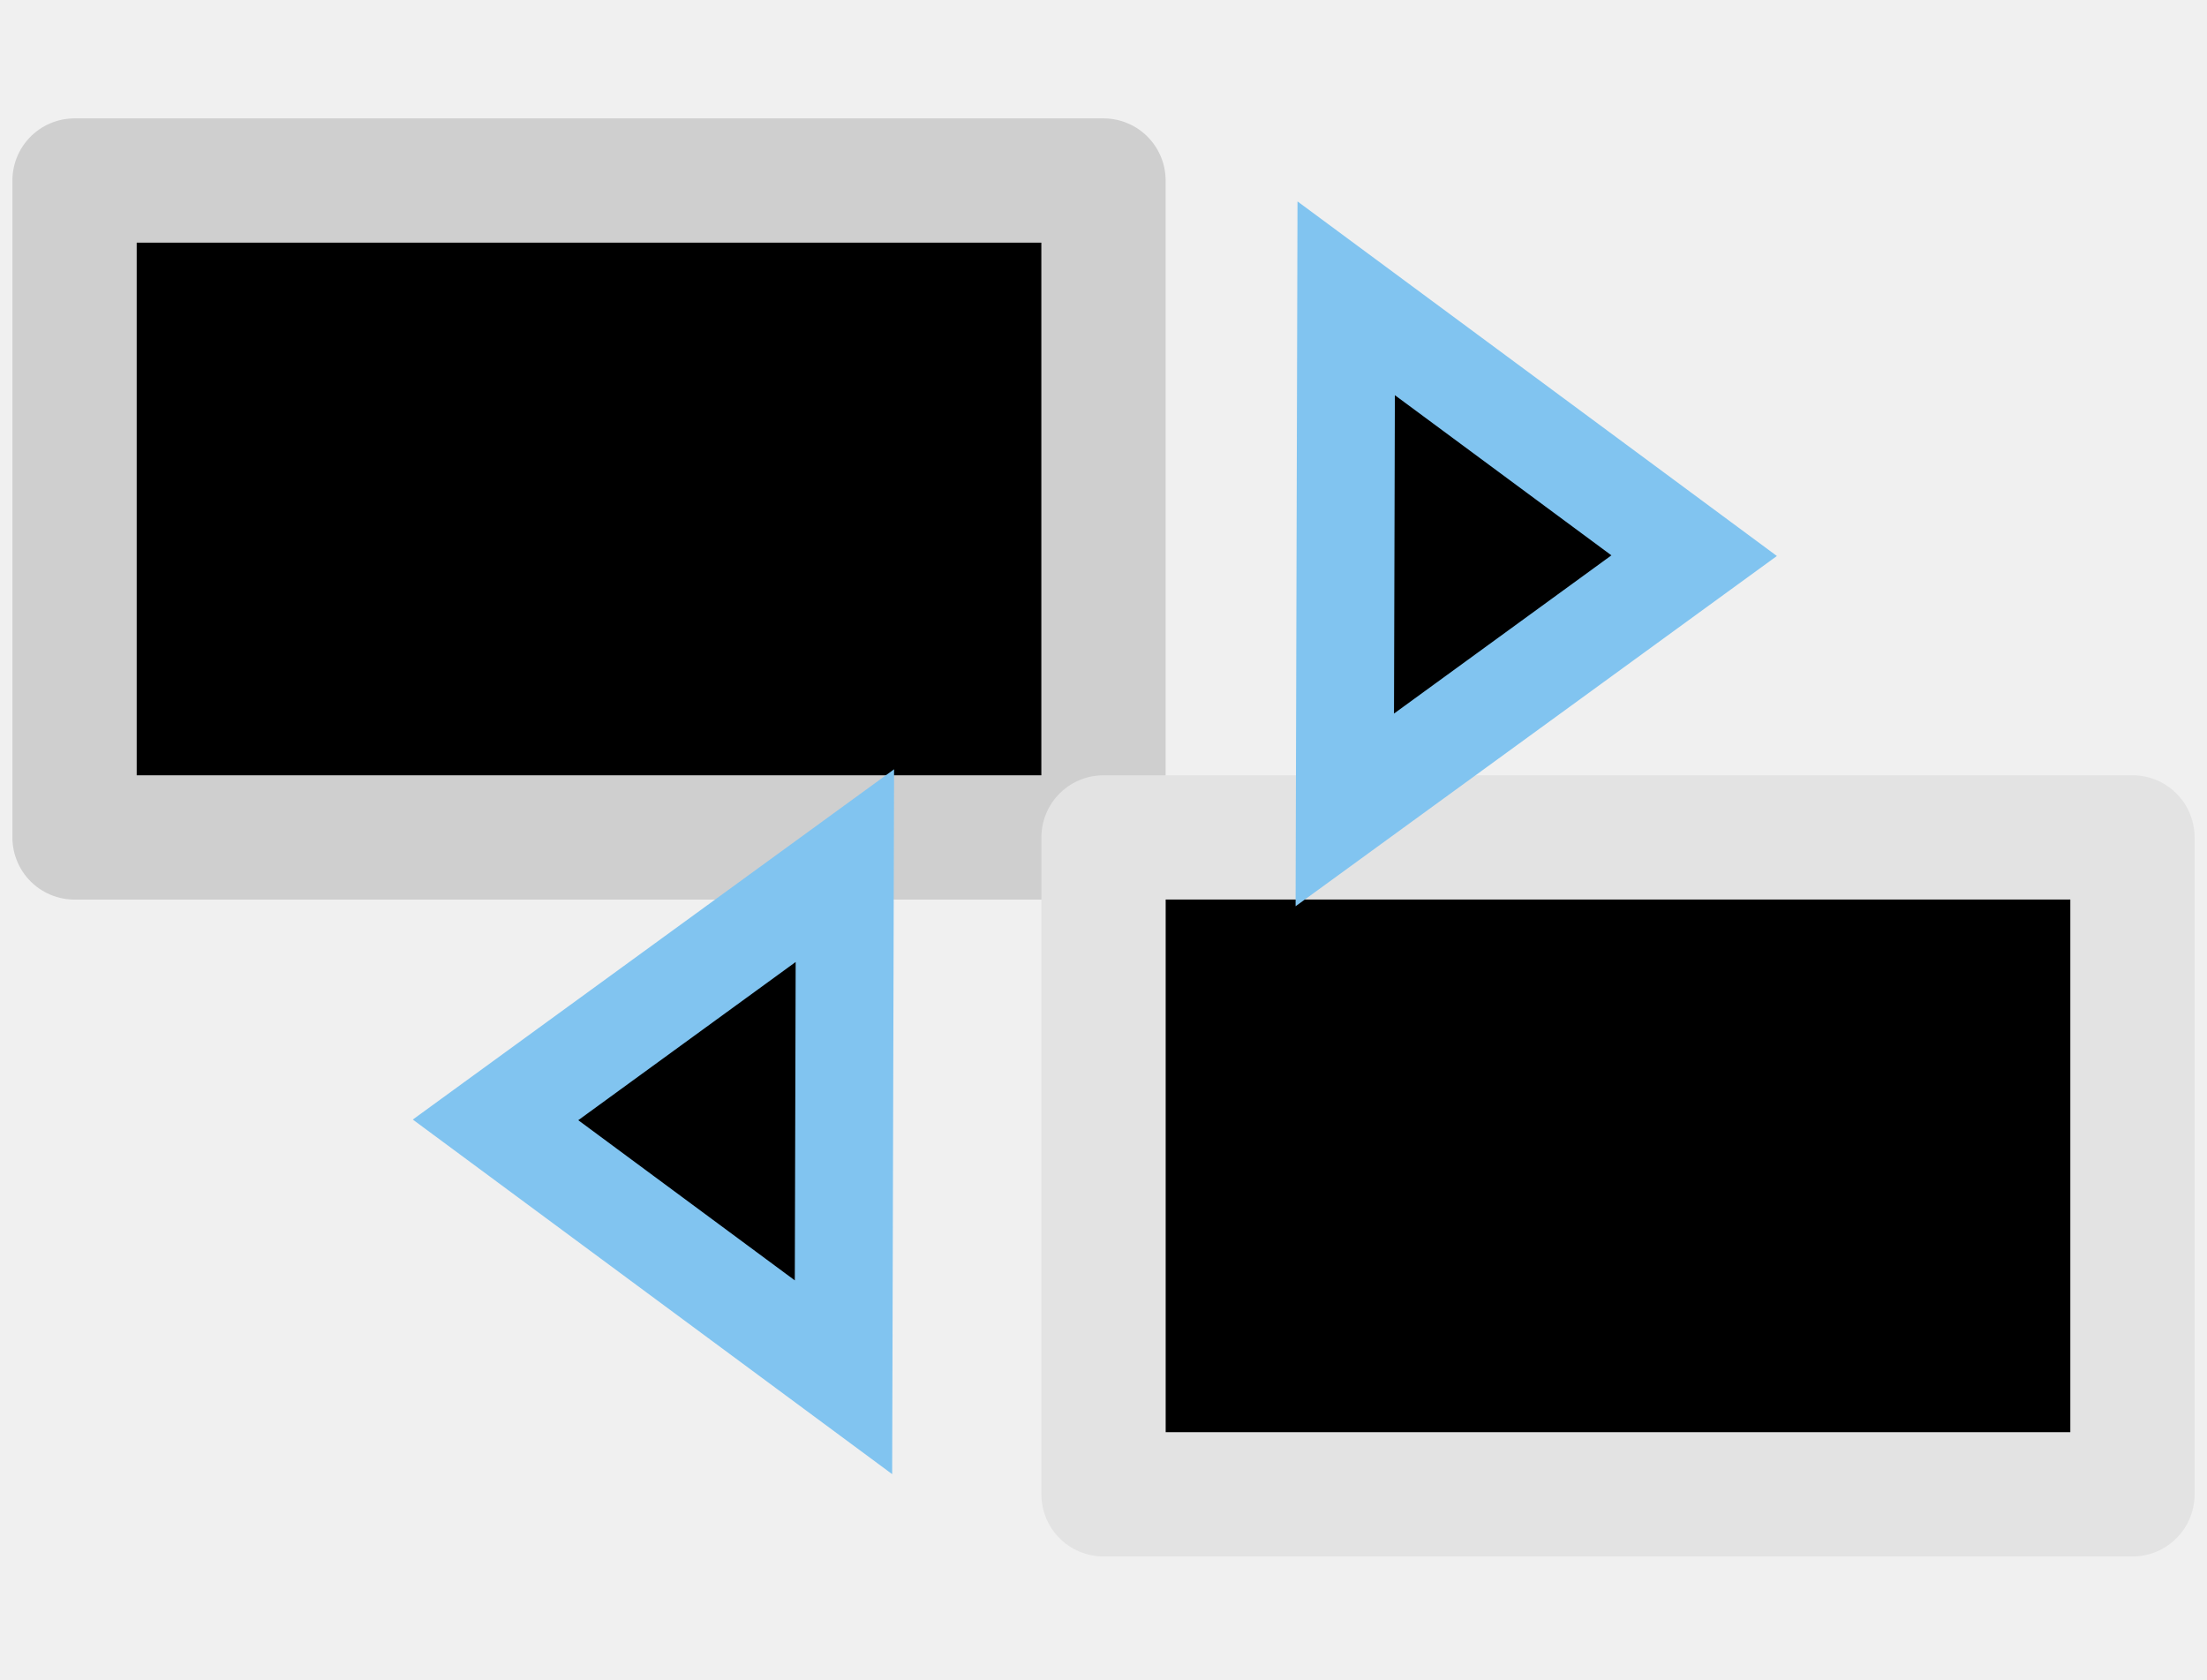
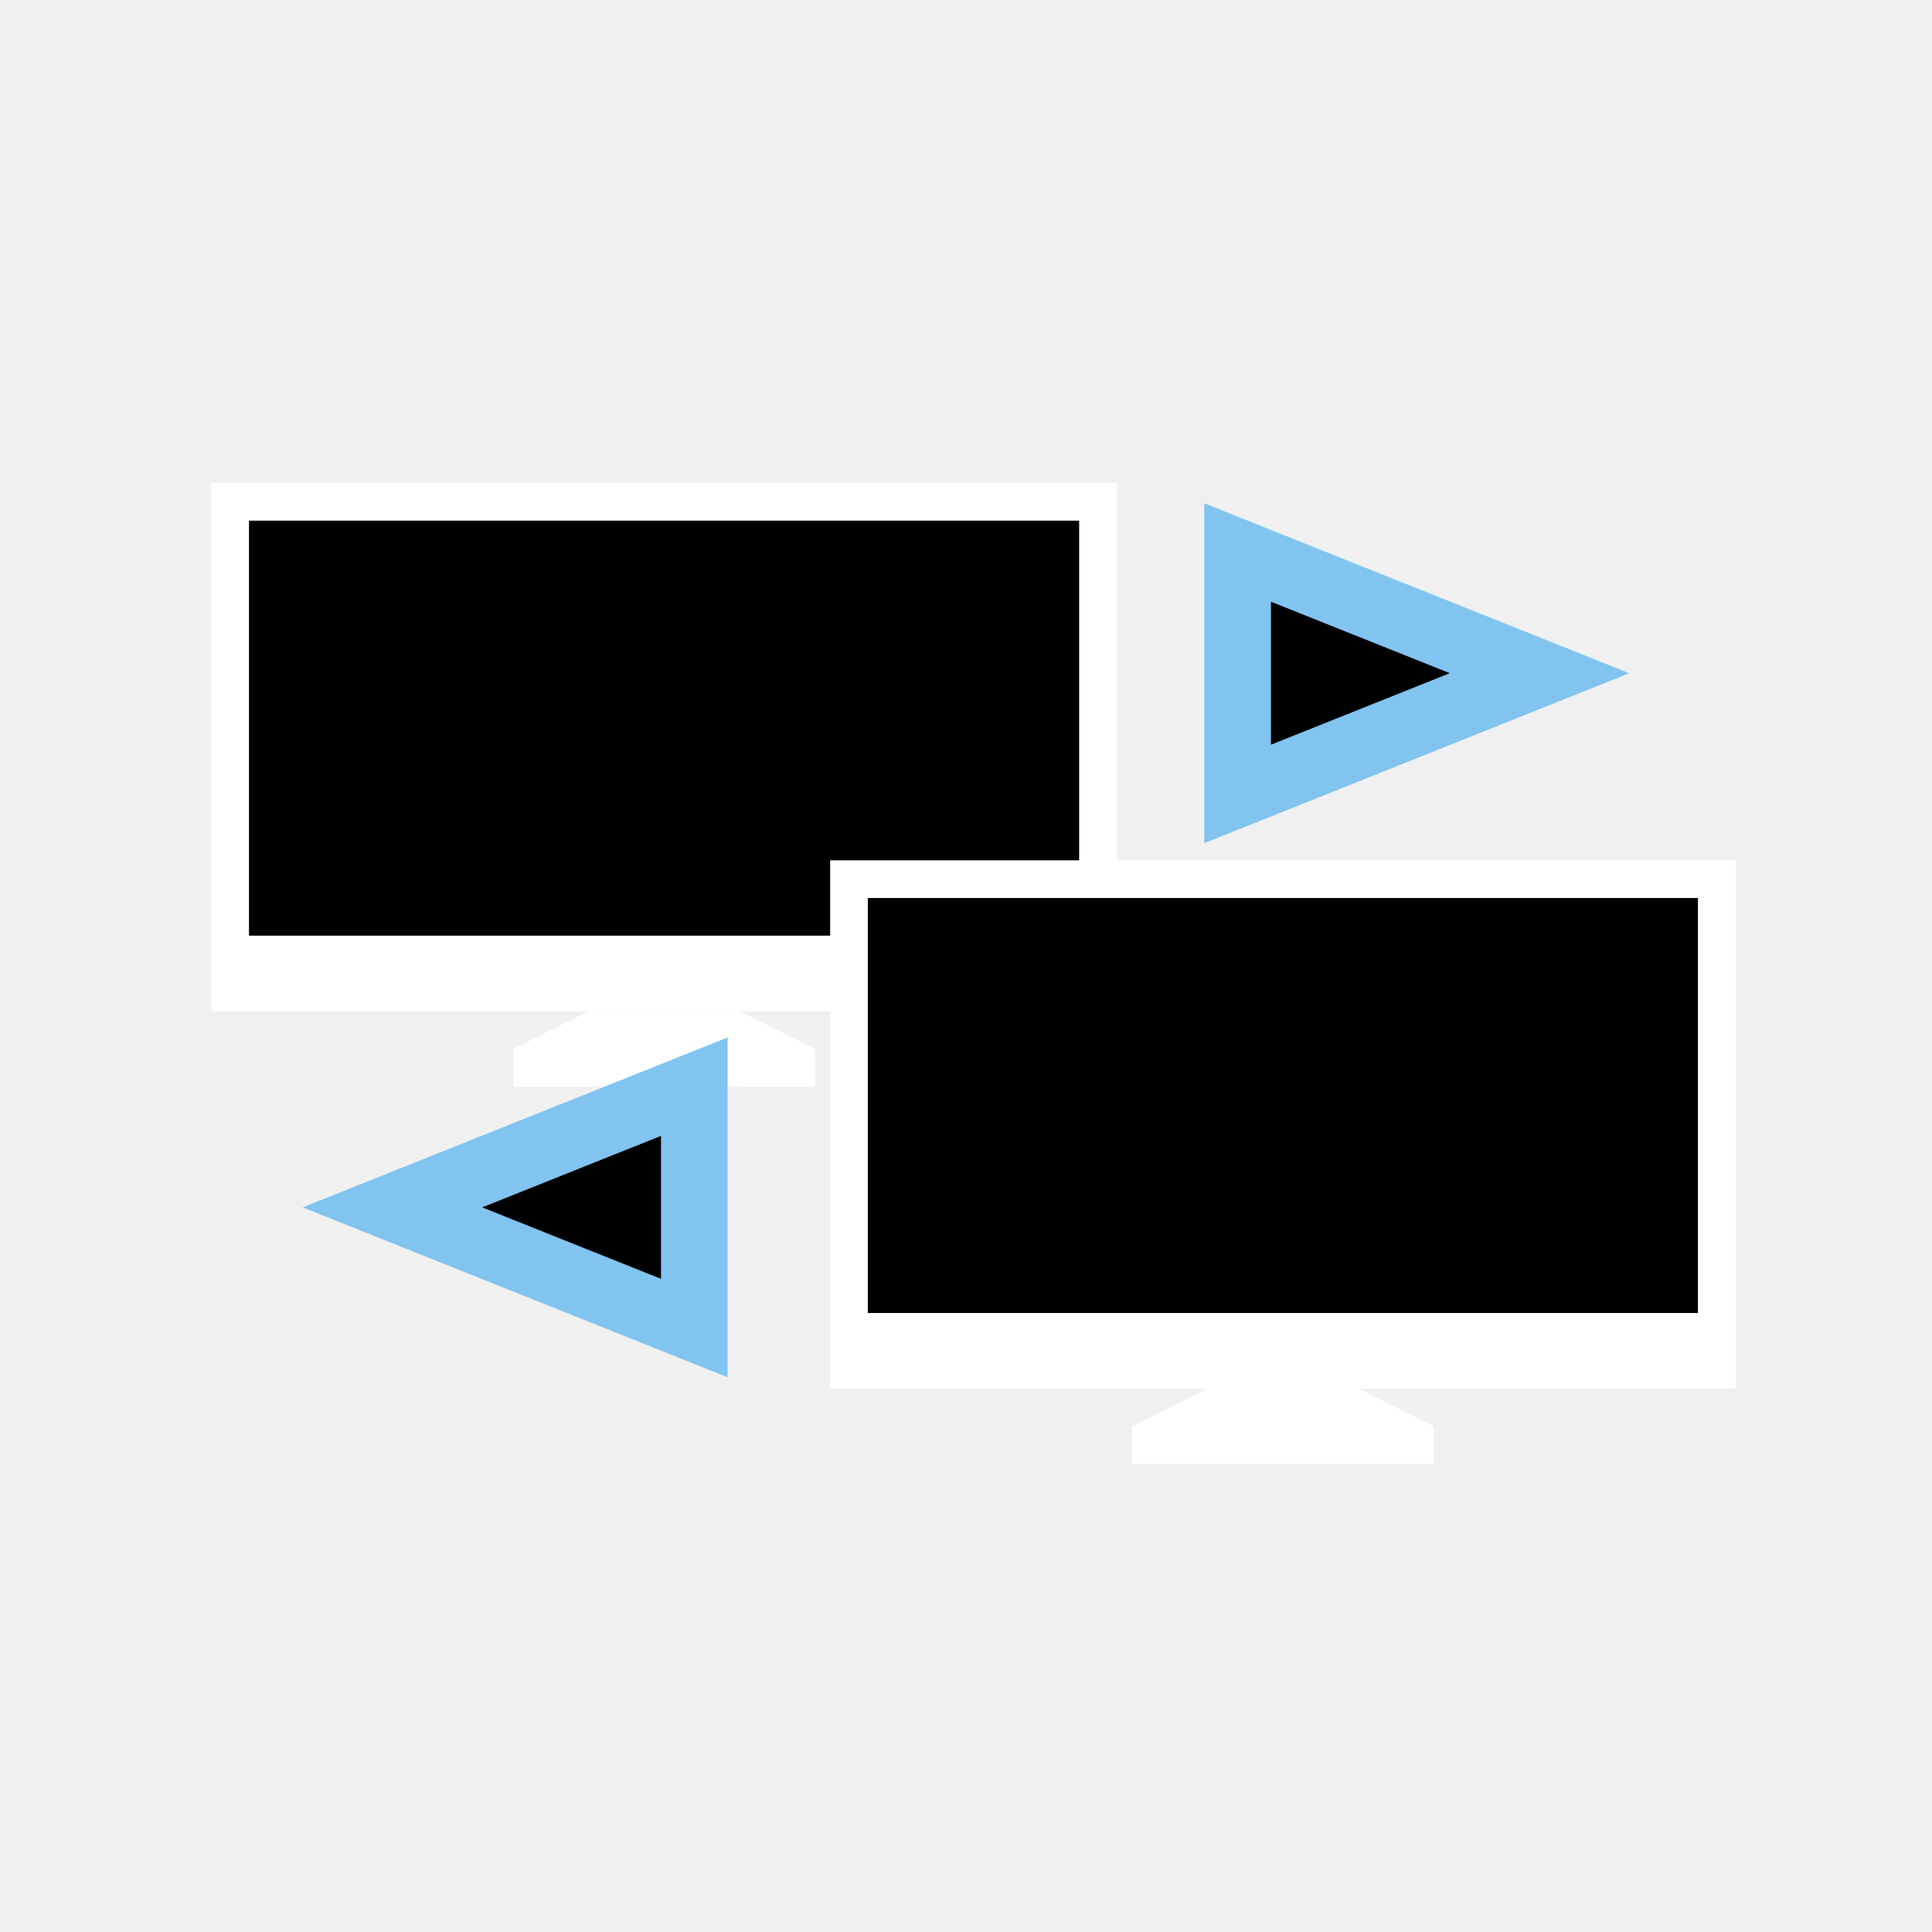
- <svg xmlns="http://www.w3.org/2000/svg" width="44.394mm" height="33.788mm" viewBox="0 0 44.394 33.788" version="1.1" id="svg13028">
+ <svg xmlns="http://www.w3.org/2000/svg" width="32" height="32" viewBox="0 0 8.467 8.467" version="1.1" id="svg13028">
  <defs id="defs13022" />
-   <g id="layer1" transform="translate(125.7627,-126.6479)">
-     <rect style="fill:#000000;fill-opacity:1;stroke:#cfcfcf;stroke-width:2.5;stroke-linejoin:round;stroke-miterlimit:4;stroke-dasharray:none;stroke-opacity:1" id="rect10" width="20.697" height="13.214" x="-124.263" y="130.279" />
-     <path style="fill:#000000;fill-opacity:1;fill-rule:evenodd;stroke:#81c4f0;stroke-width:1.969;stroke-miterlimit:24.8;stroke-dasharray:none;stroke-opacity:1" d="m -115.795,149.174 7.027,-5.114 -0.028,10.291 z" id="path12394" />
-     <rect style="fill:#000000;fill-opacity:1;stroke:#e3e3e3;stroke-width:2.5;stroke-linejoin:round;stroke-miterlimit:4;stroke-dasharray:none;stroke-opacity:1" id="rect10-4" width="20.697" height="13.214" x="-103.565" y="143.492" />
-     <path id="path12396" d="m -91.685,137.825 -7.027,5.114 0.028,-10.291 z" style="fill:#000000;fill-opacity:1;fill-rule:evenodd;stroke:#81c4f0;stroke-width:1.969;stroke-miterlimit:24.8;stroke-dasharray:none;stroke-opacity:1" />
+   <g id="layer1" transform="translate(108.1679,-137.4167)">
+     <path style="fill:#000000;fill-opacity:1;fill-rule:evenodd;stroke:#81c4f0;stroke-width:0.292;stroke-miterlimit:24.8;stroke-dasharray:none;stroke-opacity:1" d="m -101.421,140.367 -1.323,0.529 v -1.058 z" id="path12394-9" />
+     <g transform="matrix(0.6250007,0,0,0.6250007,-160.4217,69.38349)" id="g847">
+       <g id="g828">
+         <path style="color:#000000;font-style:normal;font-variant:normal;font-weight:normal;font-stretch:normal;font-size:medium;line-height:normal;font-family:sans-serif;font-variant-ligatures:normal;font-variant-position:normal;font-variant-caps:normal;font-variant-numeric:normal;font-variant-alternates:normal;font-feature-settings:normal;text-indent:0;text-align:start;text-decoration:none;text-decoration-line:none;text-decoration-style:solid;text-decoration-color:#000000;letter-spacing:normal;word-spacing:normal;text-transform:none;writing-mode:lr-tb;direction:ltr;text-orientation:mixed;dominant-baseline:auto;baseline-shift:baseline;text-anchor:start;white-space:normal;shape-padding:0;clip-rule:nonzero;display:inline;overflow:visible;visibility:visible;opacity:1;isolation:auto;mix-blend-mode:normal;color-interpolation:sRGB;color-interpolation-filters:linearRGB;solid-color:#000000;solid-opacity:1;vector-effect:none;fill:#ffffff;fill-opacity:1;fill-rule:nonzero;stroke:none;stroke-width:0.265;stroke-linecap:butt;stroke-linejoin:miter;stroke-miterlimit:4;stroke-dasharray:none;stroke-dashoffset:0;stroke-opacity:1;color-rendering:auto;image-rendering:auto;shape-rendering:auto;text-rendering:auto;enable-background:accumulate" d="m 85.088,112.24 c 0,1.235 0,2.469 0,3.704 h 6.35 v -3.704 z" id="rect10-2-2" />
+         <path style="fill:#ffffff;fill-opacity:1;stroke:none;stroke-width:0.816;stroke-opacity:1" d="m 14,22 -2,1 v 1 h 8 v -1 l -2,-1 z" transform="matrix(0.2645833,0,0,0.2645833,84.02934,110.123)" id="rect822-2" />
+       </g>
+       <rect y="112.504" x="85.352" height="2.91" width="5.821" id="rect841" style="fill:#000000;fill-opacity:1;stroke:none;stroke-width:0.265;stroke-opacity:1" />
+     </g>
+     <path style="fill:#000000;fill-opacity:1;fill-rule:evenodd;stroke:#81c4f0;stroke-width:0.292;stroke-miterlimit:24.8;stroke-dasharray:none;stroke-opacity:1" d="m -106.448,142.708 1.323,-0.529 v 1.058 z" id="path12394" />
+     <g transform="matrix(0.6250007,0,0,0.6250007,-157.7098,71.03713)" id="g847-0">
+       <g id="g828-0">
+         <path style="color:#000000;font-style:normal;font-variant:normal;font-weight:normal;font-stretch:normal;font-size:medium;line-height:normal;font-family:sans-serif;font-variant-ligatures:normal;font-variant-position:normal;font-variant-caps:normal;font-variant-numeric:normal;font-variant-alternates:normal;font-feature-settings:normal;text-indent:0;text-align:start;text-decoration:none;text-decoration-line:none;text-decoration-style:solid;text-decoration-color:#000000;letter-spacing:normal;word-spacing:normal;text-transform:none;writing-mode:lr-tb;direction:ltr;text-orientation:mixed;dominant-baseline:auto;baseline-shift:baseline;text-anchor:start;white-space:normal;shape-padding:0;clip-rule:nonzero;display:inline;overflow:visible;visibility:visible;opacity:1;isolation:auto;mix-blend-mode:normal;color-interpolation:sRGB;color-interpolation-filters:linearRGB;solid-color:#000000;solid-opacity:1;vector-effect:none;fill:#ffffff;fill-opacity:1;fill-rule:nonzero;stroke:none;stroke-width:0.265;stroke-linecap:butt;stroke-linejoin:miter;stroke-miterlimit:4;stroke-dasharray:none;stroke-dashoffset:0;stroke-opacity:1;color-rendering:auto;image-rendering:auto;shape-rendering:auto;text-rendering:auto;enable-background:accumulate" d="m 85.088,112.24 c 0,1.235 0,2.469 0,3.704 h 6.35 v -3.704 z" id="rect10-2-2-9" />
+         <path style="fill:#ffffff;fill-opacity:1;stroke:none;stroke-width:0.816;stroke-opacity:1" d="m 14,22 -2,1 v 1 h 8 v -1 l -2,-1 z" transform="matrix(0.2645833,0,0,0.2645833,84.02934,110.123)" id="rect822-2-6" />
+       </g>
+       <rect y="112.504" x="85.352" height="2.91" width="5.821" id="rect841-7" style="fill:#000000;fill-opacity:1;stroke:none;stroke-width:0.265;stroke-opacity:1" />
+     </g>
  </g>
</svg>
